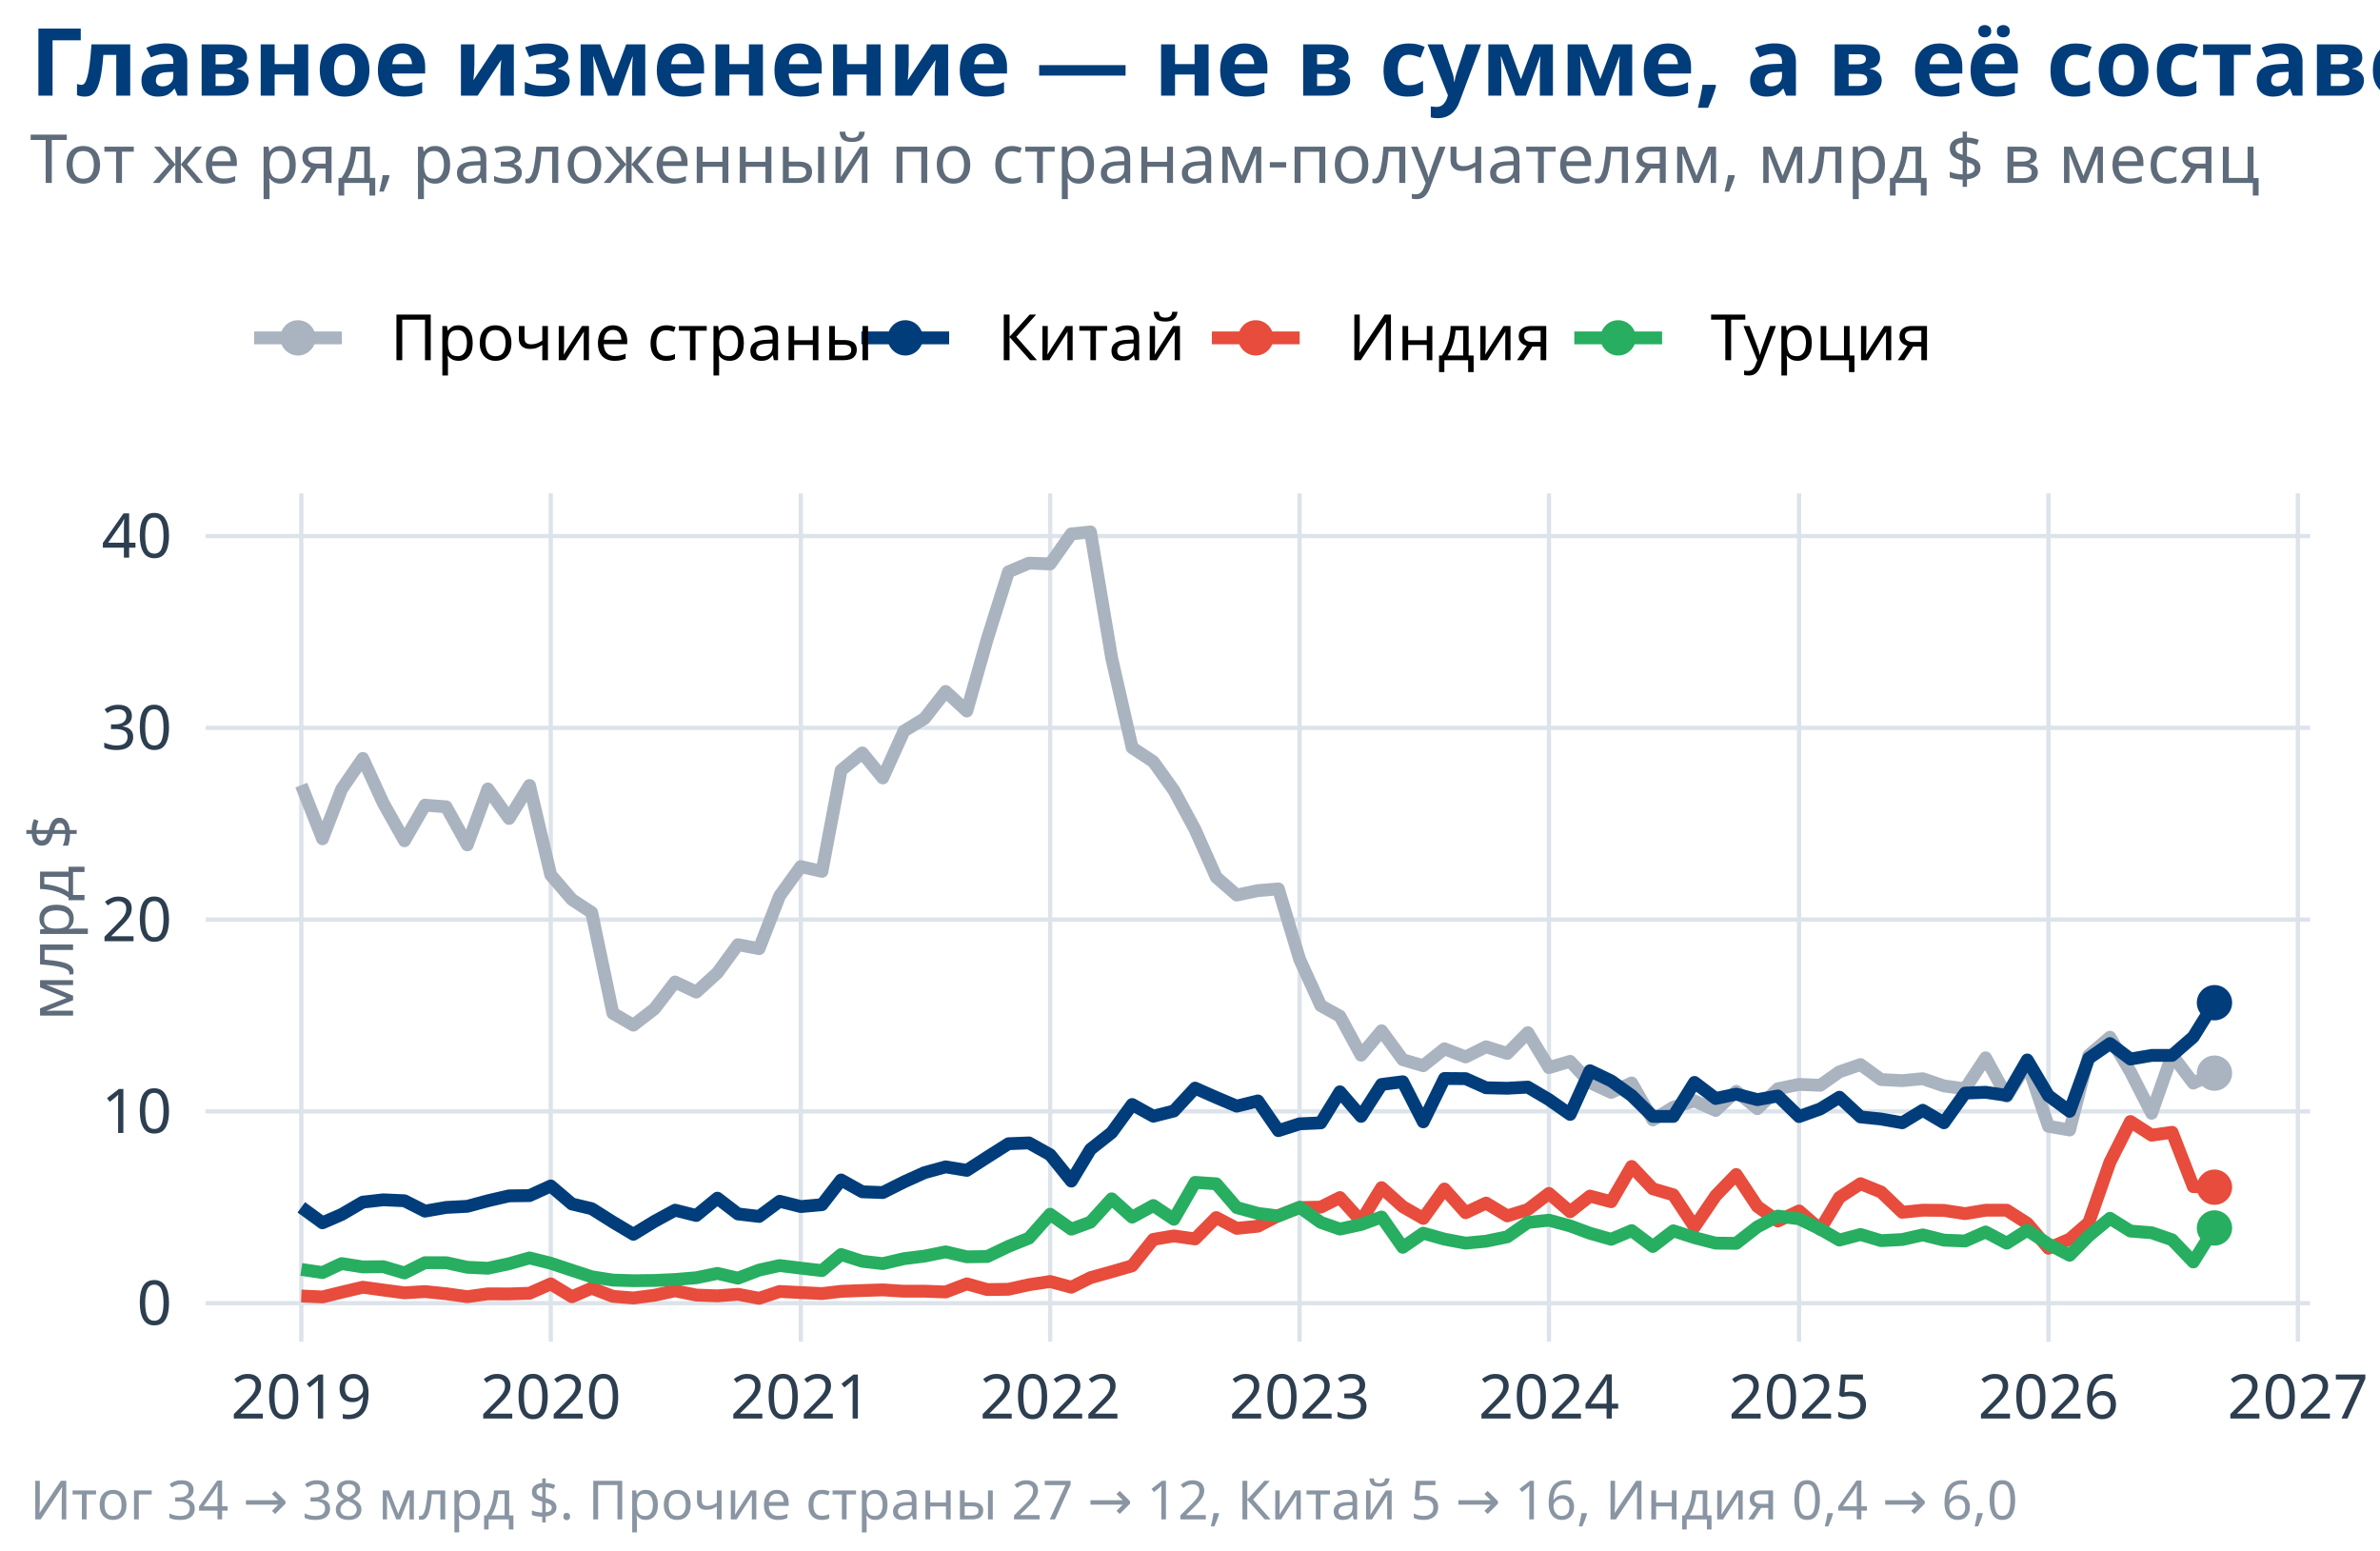
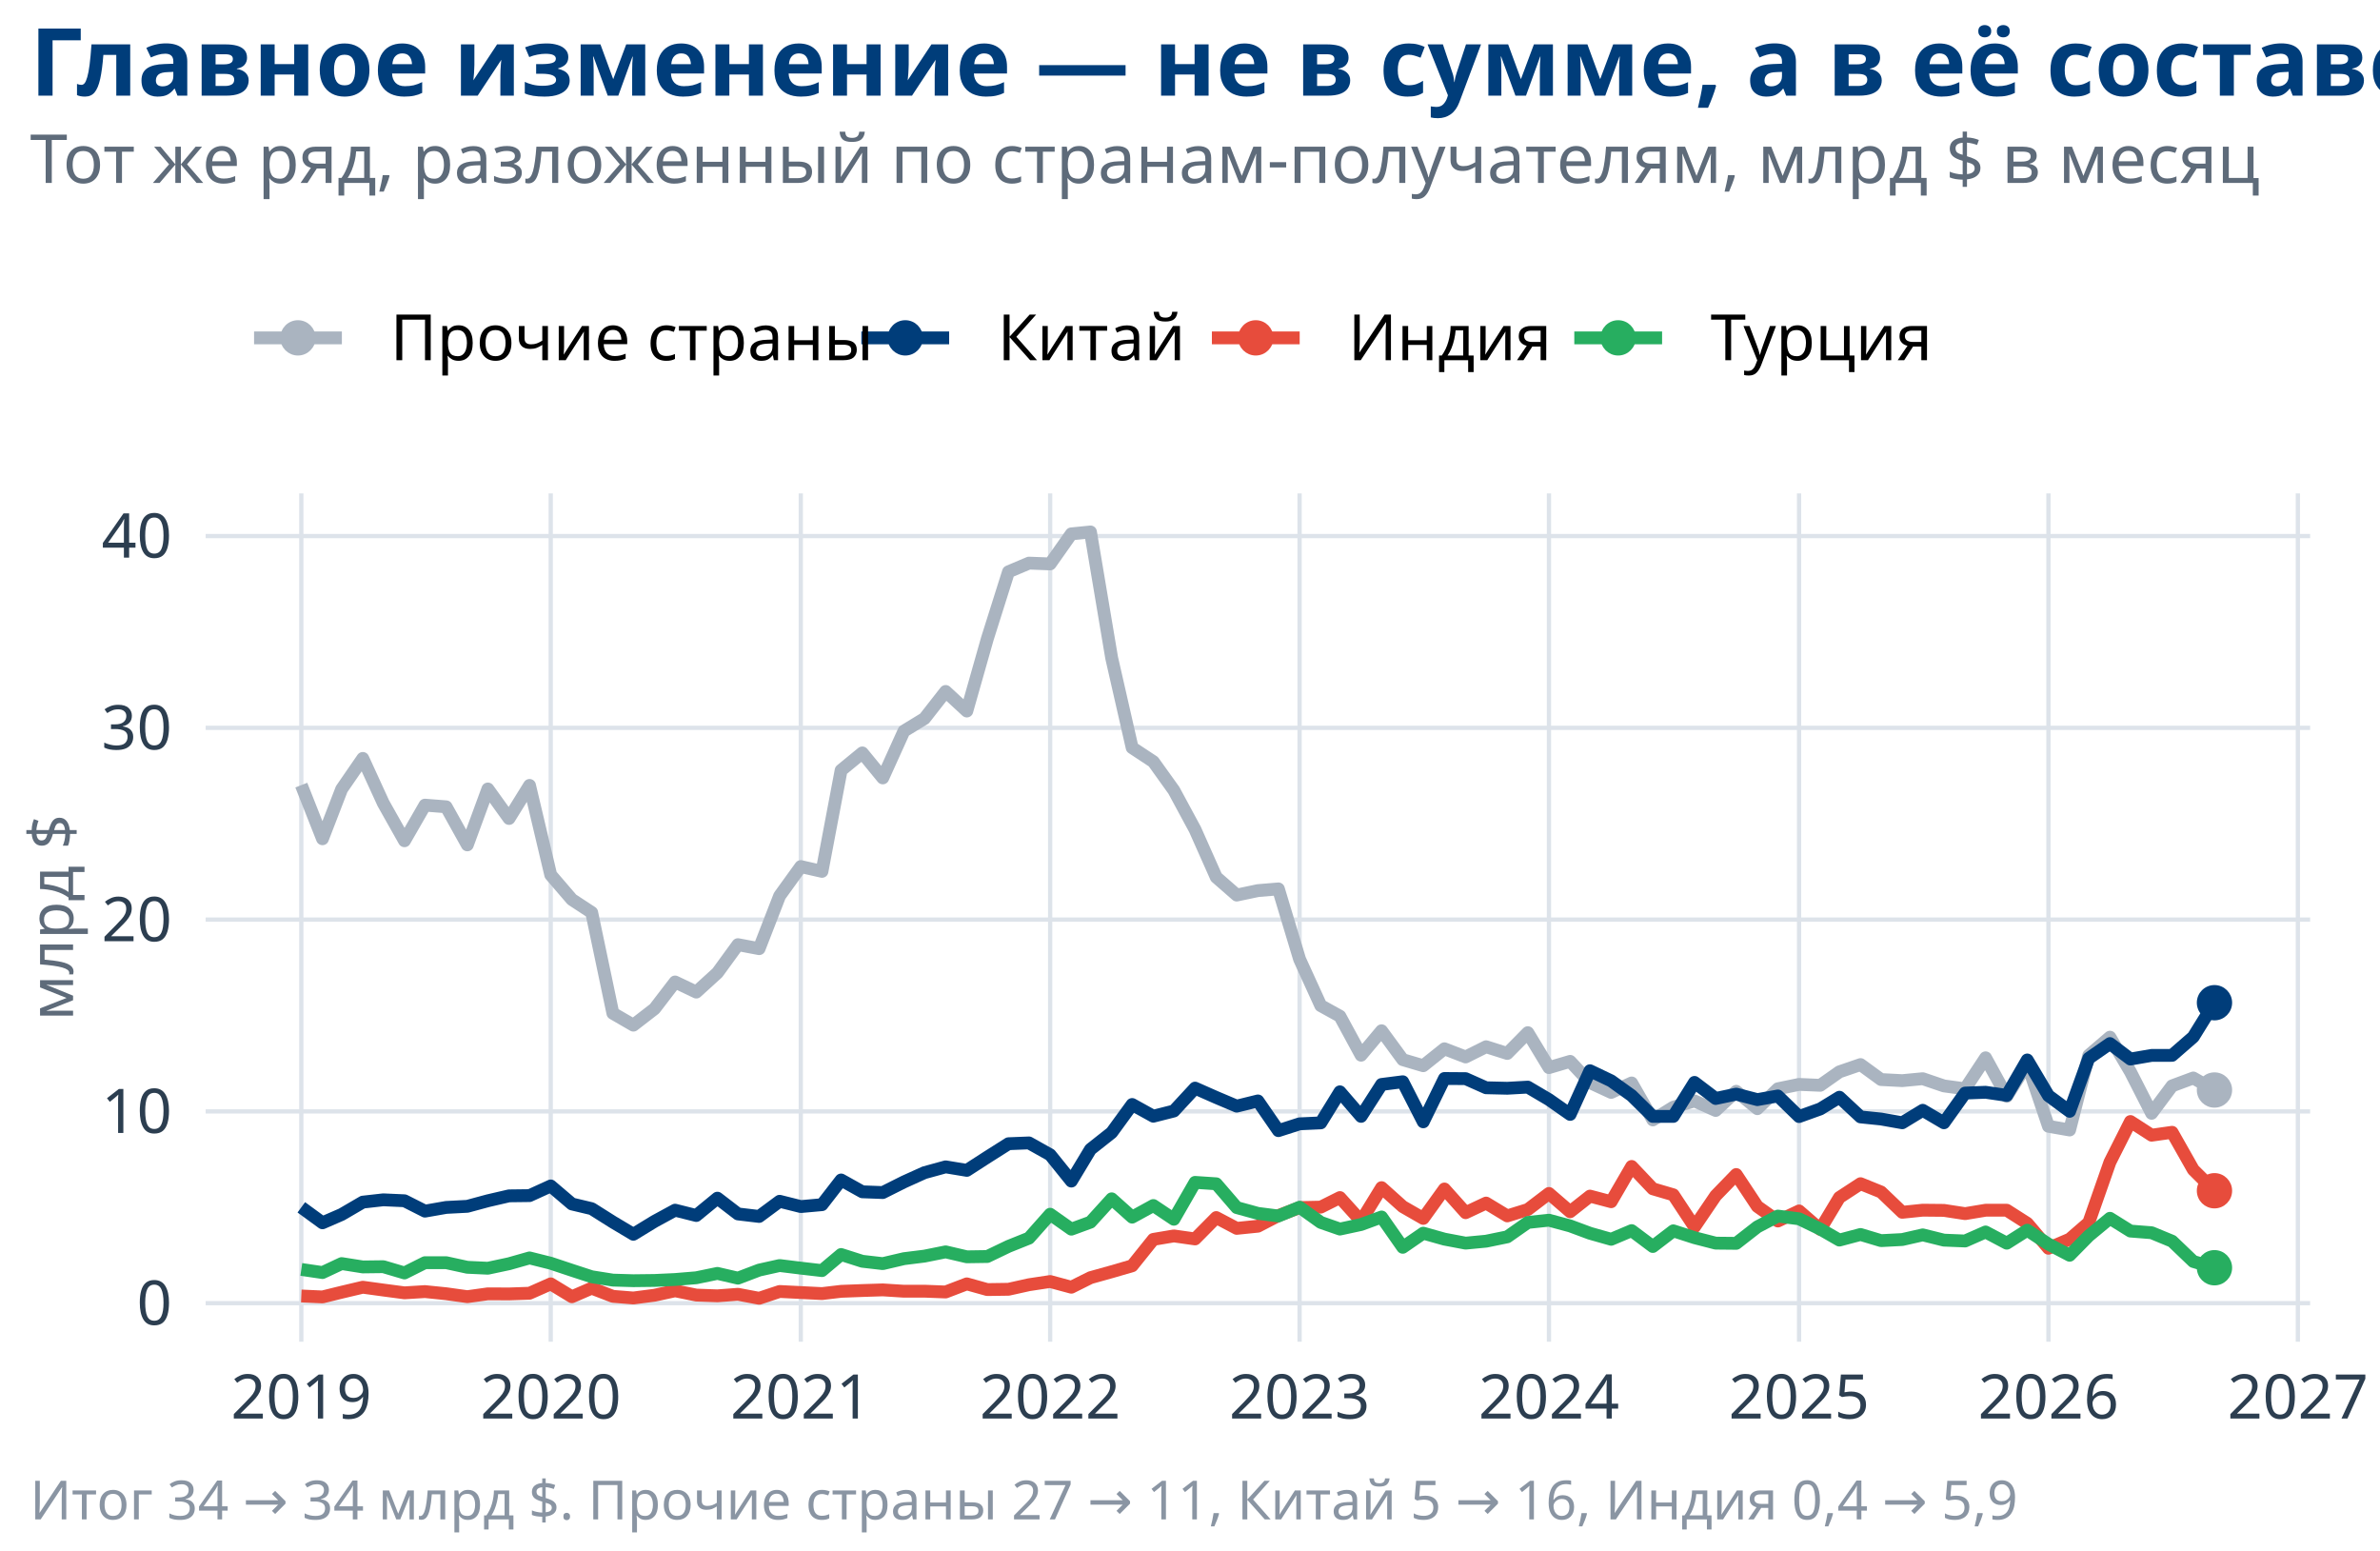
<svg xmlns="http://www.w3.org/2000/svg" width="475.20pt" height="309.60pt" viewBox="0 0 475.20 309.60">
  <g class="svglite">
    <defs>
      <style type="text/css">
    .svglite line, .svglite polyline, .svglite polygon, .svglite path, .svglite rect, .svglite circle {
      fill: none;
      stroke: #000000;
      stroke-linecap: round;
      stroke-linejoin: round;
      stroke-miterlimit: 10.00;
    }
    .svglite text {
      white-space: pre;
    }
    .svglite g.glyphgroup path {
      fill: inherit;
      stroke: none;
    }
  </style>
    </defs>
    <rect width="100%" height="100%" style="stroke: none; fill: none;" />
    <defs>
      <clipPath id="cpMC4wMHw0NzUuMjB8MC4wMHwzMDkuNjA=">
        <rect x="0.00" y="0.00" width="475.20" height="309.60" />
      </clipPath>
    </defs>
    <g clip-path="url(#cpMC4wMHw0NzUuMjB8MC4wMHwzMDkuNjA=)">
      <rect x="0.00" y="0.00" width="475.20" height="309.60" style="stroke-width: 1.45; stroke: none;" />
    </g>
    <defs>
      <clipPath id="cpNDEuMDZ8NDYxLjI1fDk4LjUwfDI2Ny44Ng==">
        <rect x="41.06" y="98.50" width="420.19" height="169.36" />
      </clipPath>
    </defs>
    <g clip-path="url(#cpNDEuMDZ8NDYxLjI1fDk4LjUwfDI2Ny44Ng==)">
      <rect x="41.06" y="98.50" width="420.19" height="169.36" style="stroke-width: 1.45; stroke: none;" />
      <polyline points="41.06,260.16 461.25,260.16 " style="stroke-width: 0.85; stroke: #DDE3EA; stroke-linecap: butt;" />
      <polyline points="41.06,221.88 461.25,221.88 " style="stroke-width: 0.85; stroke: #DDE3EA; stroke-linecap: butt;" />
      <polyline points="41.06,183.59 461.25,183.59 " style="stroke-width: 0.85; stroke: #DDE3EA; stroke-linecap: butt;" />
      <polyline points="41.06,145.30 461.25,145.30 " style="stroke-width: 0.85; stroke: #DDE3EA; stroke-linecap: butt;" />
      <polyline points="41.06,107.02 461.25,107.02 " style="stroke-width: 0.85; stroke: #DDE3EA; stroke-linecap: butt;" />
      <polyline points="60.16,267.86 60.16,98.50 " style="stroke-width: 0.85; stroke: #DDE3EA; stroke-linecap: butt;" />
      <polyline points="109.96,267.86 109.96,98.50 " style="stroke-width: 0.85; stroke: #DDE3EA; stroke-linecap: butt;" />
      <polyline points="159.89,267.86 159.89,98.50 " style="stroke-width: 0.85; stroke: #DDE3EA; stroke-linecap: butt;" />
      <polyline points="209.68,267.86 209.68,98.50 " style="stroke-width: 0.85; stroke: #DDE3EA; stroke-linecap: butt;" />
      <polyline points="259.48,267.86 259.48,98.50 " style="stroke-width: 0.85; stroke: #DDE3EA; stroke-linecap: butt;" />
      <polyline points="309.27,267.86 309.27,98.50 " style="stroke-width: 0.85; stroke: #DDE3EA; stroke-linecap: butt;" />
      <polyline points="359.21,267.86 359.21,98.50 " style="stroke-width: 0.85; stroke: #DDE3EA; stroke-linecap: butt;" />
      <polyline points="409.00,267.86 409.00,98.50 " style="stroke-width: 0.85; stroke: #DDE3EA; stroke-linecap: butt;" />
      <polyline points="458.80,267.86 458.80,98.50 " style="stroke-width: 0.85; stroke: #DDE3EA; stroke-linecap: butt;" />
-       <polyline points="60.16,156.74 64.39,167.45 68.21,157.55 72.44,151.41 76.53,160.34 80.76,167.85 84.85,160.74 89.08,161.07 93.31,168.67 97.41,157.51 101.64,163.40 105.73,156.80 109.96,174.66 114.19,179.58 118.14,182.17 122.37,202.29 126.46,204.66 130.69,201.39 134.79,196.04 139.02,198.06 143.24,194.22 147.34,188.59 151.57,189.39 155.66,178.86 159.89,173.00 164.12,173.96 167.94,153.78 172.17,150.31 176.26,155.30 180.49,145.95 184.58,143.45 188.81,138.04 193.04,141.95 197.13,127.54 201.36,114.15 205.45,112.42 209.68,112.58 213.91,106.58 217.73,106.20 221.96,131.35 226.05,149.27 230.28,152.06 234.38,157.78 238.61,165.61 242.84,175.12 246.93,178.69 251.16,177.80 255.25,177.46 259.48,191.49 263.71,200.76 267.53,202.87 271.76,210.66 275.85,205.78 280.08,211.55 284.17,212.76 288.40,209.38 292.63,211.01 296.72,208.97 300.95,210.31 305.05,206.16 309.27,213.14 313.50,211.89 317.46,216.13 321.69,218.09 325.78,216.20 330.01,223.58 334.10,221.04 338.33,219.79 342.56,221.69 346.66,217.87 350.88,221.33 354.98,217.36 359.21,216.49 363.44,216.67 367.26,213.98 371.48,212.53 375.58,215.52 379.81,215.74 383.90,215.35 388.13,216.79 392.36,217.37 396.45,211.18 400.68,218.88 404.77,212.33 409.00,224.85 413.23,225.59 417.05,210.69 421.28,207.06 425.37,213.98 429.60,222.26 433.69,210.63 437.92,216.23 442.15,214.24 " style="stroke-width: 2.56; stroke: #AAB4C0; stroke-linecap: butt;" />
+       <polyline points="60.16,156.74 64.39,167.45 68.21,157.55 72.44,151.41 76.53,160.34 80.76,167.85 84.85,160.74 89.08,161.07 93.31,168.67 97.41,157.51 101.64,163.40 105.73,156.80 109.96,174.66 114.19,179.58 118.14,182.17 122.37,202.29 126.46,204.66 130.69,201.39 134.79,196.04 139.02,198.06 143.24,194.22 147.34,188.59 151.57,189.39 155.66,178.86 159.89,173.00 164.12,173.96 167.94,153.78 172.17,150.31 176.26,155.30 180.49,145.95 184.58,143.45 188.81,138.04 193.04,141.95 197.13,127.54 201.36,114.15 205.45,112.42 209.68,112.58 213.91,106.58 217.73,106.20 221.96,131.35 226.05,149.27 230.28,152.06 234.38,157.78 238.61,165.61 242.84,175.12 246.93,178.69 251.16,177.80 255.25,177.46 259.48,191.49 263.71,200.76 267.53,202.87 271.76,210.66 275.85,205.78 280.08,211.55 284.17,212.76 288.40,209.38 292.63,211.01 296.72,208.97 300.95,210.31 305.05,206.16 309.27,213.14 313.50,211.89 317.46,216.13 321.69,218.09 325.78,216.20 330.01,223.58 334.10,221.04 338.33,219.79 342.56,221.69 346.66,217.87 350.88,221.33 354.98,217.36 359.21,216.49 363.44,216.67 367.26,213.98 371.48,212.53 375.58,215.52 379.81,215.74 383.90,215.35 388.13,216.79 392.36,217.37 396.45,211.18 400.68,218.88 404.77,212.33 409.00,224.85 413.23,225.59 417.05,210.69 421.28,207.06 425.37,213.98 429.60,222.26 433.69,216.78 437.92,215.21 442.15,217.61 " style="stroke-width: 2.56; stroke: #AAB4C0; stroke-linecap: butt;" />
      <polyline points="60.16,241.03 64.39,244.12 68.21,242.46 72.44,239.99 76.53,239.53 80.76,239.72 84.85,241.79 89.08,241.05 93.31,240.83 97.41,239.72 101.64,238.74 105.73,238.69 109.96,236.76 114.19,240.36 118.14,241.30 122.37,243.97 126.46,246.41 130.69,243.83 134.79,241.60 139.02,242.66 143.24,239.20 147.34,242.35 151.57,242.85 155.66,239.82 159.89,240.88 164.12,240.50 167.94,235.57 172.17,237.93 176.26,238.08 180.49,235.96 184.58,234.11 188.81,232.95 193.04,233.65 197.13,231.01 201.36,228.33 205.45,228.17 209.68,230.54 213.91,235.79 217.73,229.45 221.96,226.11 226.05,220.50 230.28,222.84 234.38,221.80 238.61,217.23 242.84,219.10 246.93,220.83 251.16,219.79 255.25,225.72 259.48,224.36 263.71,224.17 267.53,217.97 271.76,222.87 275.85,216.50 280.08,215.96 284.17,223.96 288.40,215.31 292.63,215.34 296.72,217.16 300.95,217.26 305.05,217.03 309.27,219.52 313.50,222.48 317.46,213.76 321.69,215.78 325.78,218.72 330.01,222.88 334.10,222.88 338.33,216.09 342.56,219.30 346.66,218.43 350.88,219.53 354.98,218.80 359.21,222.91 363.44,221.39 367.26,219.05 371.48,222.98 375.58,223.40 379.81,224.15 383.90,221.66 388.13,224.15 392.36,218.22 396.45,218.06 400.68,218.68 404.77,211.61 409.00,218.74 413.23,221.86 417.05,211.28 421.28,208.34 425.37,211.43 429.60,210.70 433.69,210.69 437.92,207.01 442.15,200.18 " style="stroke-width: 2.56; stroke: #003D7A; stroke-linecap: butt;" />
-       <polyline points="60.16,258.73 64.39,258.92 68.21,257.98 72.44,256.98 76.53,257.54 80.76,258.10 84.85,257.85 89.08,258.28 93.31,258.87 97.41,258.30 101.64,258.32 105.73,258.18 109.96,256.31 114.19,258.88 118.14,257.17 122.37,258.80 126.46,259.13 130.69,258.58 134.79,257.69 139.02,258.55 143.24,258.70 147.34,258.39 151.57,259.19 155.66,257.83 159.89,258.04 164.12,258.25 167.94,257.80 172.17,257.64 176.26,257.51 180.49,257.78 184.58,257.77 188.81,257.93 193.04,256.31 197.13,257.45 201.36,257.39 205.45,256.48 209.68,255.84 213.91,256.98 217.73,255.07 221.96,253.89 226.05,252.70 230.28,247.43 234.38,246.74 238.61,247.34 242.84,243.07 246.93,245.23 251.16,244.80 255.25,242.68 259.48,241.08 263.71,240.99 267.53,239.08 271.76,243.76 275.85,237.10 280.08,240.89 284.17,243.24 288.40,237.37 292.63,242.10 296.72,240.18 300.95,242.74 305.05,241.47 309.27,238.26 313.50,241.91 317.46,238.79 321.69,239.91 325.78,232.87 330.01,237.33 334.10,238.53 338.33,244.94 342.56,238.71 346.66,234.48 350.88,240.85 354.98,243.76 359.21,241.75 363.44,245.43 367.26,239.07 371.48,236.31 375.58,237.97 379.81,242.02 383.90,241.60 388.13,241.64 392.36,242.29 396.45,241.61 400.68,241.61 404.77,244.22 409.00,249.20 413.23,247.39 417.05,244.08 421.28,232.01 425.37,223.90 429.60,226.63 433.69,226.05 437.92,236.90 442.15,237.01 " style="stroke-width: 2.56; stroke: #E74C3C; stroke-linecap: butt;" />
-       <polyline points="60.16,253.43 64.39,254.05 68.21,252.26 72.44,252.93 76.53,252.88 80.76,254.13 84.85,252.08 89.08,252.08 93.31,253.00 97.41,253.19 101.64,252.29 105.73,251.13 109.96,252.19 114.19,253.60 118.14,254.89 122.37,255.56 126.46,255.68 130.69,255.63 134.79,255.44 139.02,255.09 143.24,254.22 147.34,255.17 151.57,253.56 155.66,252.65 159.89,253.17 164.12,253.66 167.94,250.45 172.17,251.80 176.26,252.27 180.49,251.28 184.58,250.77 188.81,249.92 193.04,250.91 197.13,250.85 201.36,248.82 205.45,247.18 209.68,242.41 213.91,245.39 217.73,243.99 221.96,239.33 226.05,242.99 230.28,240.67 234.38,243.41 238.61,236.05 242.84,236.33 246.93,241.08 251.16,242.24 255.25,242.76 259.48,241.01 263.71,244.04 267.53,245.37 271.76,244.46 275.85,242.96 280.08,249.01 284.17,246.19 288.40,247.38 292.63,248.18 296.72,247.79 300.95,246.92 305.05,244.05 309.27,243.60 313.50,244.74 317.46,246.21 321.69,247.41 325.78,245.68 330.01,248.85 334.10,245.72 338.33,247.09 342.56,248.18 346.66,248.22 350.88,244.93 354.98,242.78 359.21,243.32 363.44,245.37 367.26,247.57 371.48,246.45 375.58,247.68 379.81,247.46 383.90,246.53 388.13,247.58 392.36,247.75 396.45,245.95 400.68,248.19 404.77,245.60 409.00,248.38 413.23,250.60 417.05,246.72 421.28,243.22 425.37,245.77 429.60,246.10 433.69,247.51 437.92,251.94 442.15,245.15 " style="stroke-width: 2.56; stroke: #27AE60; stroke-linecap: butt;" />
-       <circle cx="442.15" cy="214.24" r="3.04" style="stroke-width: 0.97; stroke: #AAB4C0; fill: #AAB4C0;" />
+       <polyline points="60.16,258.73 64.39,258.92 68.21,257.98 72.44,256.98 76.53,257.54 80.76,258.10 84.85,257.85 89.08,258.28 93.31,258.87 97.41,258.30 101.64,258.32 105.73,258.18 109.96,256.31 114.19,258.88 118.14,257.17 122.37,258.80 126.46,259.13 130.69,258.58 134.79,257.69 139.02,258.55 143.24,258.70 147.34,258.39 151.57,259.19 155.66,257.83 159.89,258.04 164.12,258.25 167.94,257.80 172.17,257.64 176.26,257.51 180.49,257.78 184.58,257.77 188.81,257.93 193.04,256.31 197.13,257.45 201.36,257.39 205.45,256.48 209.68,255.84 213.91,256.98 217.73,255.07 221.96,253.89 226.05,252.70 230.28,247.43 234.38,246.74 238.61,247.34 242.84,243.07 246.93,245.23 251.16,244.80 255.25,242.68 259.48,241.08 263.71,240.99 267.53,239.08 271.76,243.76 275.85,237.10 280.08,240.89 284.17,243.24 288.40,237.37 292.63,242.10 296.72,240.18 300.95,242.74 305.05,241.47 309.27,238.26 313.50,241.91 317.46,238.79 321.69,239.91 325.78,232.87 330.01,237.33 334.10,238.53 338.33,244.94 342.56,238.71 346.66,234.48 350.88,240.85 354.98,243.76 359.21,241.75 363.44,245.43 367.26,239.07 371.48,236.31 375.58,237.97 379.81,242.02 383.90,241.60 388.13,241.64 392.36,242.29 396.45,241.61 400.68,241.61 404.77,244.22 409.00,249.20 413.23,247.39 417.05,244.08 421.28,232.01 425.37,223.90 429.60,226.63 433.69,226.05 437.92,233.52 442.15,237.72 " style="stroke-width: 2.56; stroke: #E74C3C; stroke-linecap: butt;" />
+       <polyline points="60.16,253.43 64.39,254.05 68.21,252.26 72.44,252.93 76.53,252.88 80.76,254.13 84.85,252.08 89.08,252.08 93.31,253.00 97.41,253.19 101.64,252.29 105.73,251.13 109.96,252.19 114.19,253.60 118.14,254.89 122.37,255.56 126.46,255.68 130.69,255.63 134.79,255.44 139.02,255.09 143.24,254.22 147.34,255.17 151.57,253.56 155.66,252.65 159.89,253.17 164.12,253.66 167.94,250.45 172.17,251.80 176.26,252.27 180.49,251.28 184.58,250.77 188.81,249.92 193.04,250.91 197.13,250.85 201.36,248.82 205.45,247.18 209.68,242.41 213.91,245.39 217.73,243.99 221.96,239.33 226.05,242.99 230.28,240.67 234.38,243.41 238.61,236.05 242.84,236.33 246.93,241.08 251.16,242.24 255.25,242.76 259.48,241.01 263.71,244.04 267.53,245.37 271.76,244.46 275.85,242.96 280.08,249.01 284.17,246.19 288.40,247.38 292.63,248.18 296.72,247.79 300.95,246.92 305.05,244.05 309.27,243.60 313.50,244.74 317.46,246.21 321.69,247.41 325.78,245.68 330.01,248.85 334.10,245.72 338.33,247.09 342.56,248.18 346.66,248.22 350.88,244.93 354.98,242.78 359.21,243.32 363.44,245.37 367.26,247.57 371.48,246.45 375.58,247.68 379.81,247.46 383.90,246.53 388.13,247.58 392.36,247.75 396.45,245.95 400.68,248.19 404.77,245.60 409.00,248.38 413.23,250.60 417.05,246.72 421.28,243.22 425.37,245.77 429.60,246.10 433.69,247.79 437.92,251.84 442.15,253.09 " style="stroke-width: 2.56; stroke: #27AE60; stroke-linecap: butt;" />
+       <circle cx="442.15" cy="217.61" r="3.04" style="stroke-width: 0.97; stroke: #AAB4C0; fill: #AAB4C0;" />
      <circle cx="442.15" cy="200.18" r="3.04" style="stroke-width: 0.97; stroke: #003D7A; fill: #003D7A;" />
-       <circle cx="442.15" cy="237.01" r="3.04" style="stroke-width: 0.97; stroke: #E74C3C; fill: #E74C3C;" />
-       <circle cx="442.15" cy="245.15" r="3.04" style="stroke-width: 0.97; stroke: #27AE60; fill: #27AE60;" />
+       <circle cx="442.15" cy="237.72" r="3.04" style="stroke-width: 0.97; stroke: #E74C3C; fill: #E74C3C;" />
+       <circle cx="442.15" cy="253.09" r="3.04" style="stroke-width: 0.97; stroke: #27AE60; fill: #27AE60;" />
    </g>
    <g clip-path="url(#cpMC4wMHw0NzUuMjB8MC4wMHwzMDkuNjA=)">
      <text x="34.34" y="264.47" text-anchor="end" style="font-size: 12.30px;fill: #2C3E50; font-family: &quot;PT Sans&quot;;" textLength="6.70px" lengthAdjust="spacingAndGlyphs">0</text>
      <text x="34.34" y="226.18" text-anchor="end" style="font-size: 12.30px;fill: #2C3E50; font-family: &quot;PT Sans&quot;;" textLength="13.41px" lengthAdjust="spacingAndGlyphs">10</text>
      <text x="34.34" y="187.90" text-anchor="end" style="font-size: 12.30px;fill: #2C3E50; font-family: &quot;PT Sans&quot;;" textLength="13.41px" lengthAdjust="spacingAndGlyphs">20</text>
      <text x="34.34" y="149.61" text-anchor="end" style="font-size: 12.30px;fill: #2C3E50; font-family: &quot;PT Sans&quot;;" textLength="13.41px" lengthAdjust="spacingAndGlyphs">30</text>
      <text x="34.34" y="111.32" text-anchor="end" style="font-size: 12.30px;fill: #2C3E50; font-family: &quot;PT Sans&quot;;" textLength="13.41px" lengthAdjust="spacingAndGlyphs">40</text>
      <text x="60.16" y="283.20" text-anchor="middle" style="font-size: 12.30px;fill: #2C3E50; font-family: &quot;PT Sans&quot;;" textLength="26.81px" lengthAdjust="spacingAndGlyphs">2019</text>
      <text x="109.96" y="283.20" text-anchor="middle" style="font-size: 12.30px;fill: #2C3E50; font-family: &quot;PT Sans&quot;;" textLength="26.81px" lengthAdjust="spacingAndGlyphs">2020</text>
      <text x="159.89" y="283.20" text-anchor="middle" style="font-size: 12.30px;fill: #2C3E50; font-family: &quot;PT Sans&quot;;" textLength="26.81px" lengthAdjust="spacingAndGlyphs">2021</text>
      <text x="209.68" y="283.20" text-anchor="middle" style="font-size: 12.30px;fill: #2C3E50; font-family: &quot;PT Sans&quot;;" textLength="26.81px" lengthAdjust="spacingAndGlyphs">2022</text>
      <text x="259.48" y="283.20" text-anchor="middle" style="font-size: 12.30px;fill: #2C3E50; font-family: &quot;PT Sans&quot;;" textLength="26.81px" lengthAdjust="spacingAndGlyphs">2023</text>
      <text x="309.27" y="283.20" text-anchor="middle" style="font-size: 12.30px;fill: #2C3E50; font-family: &quot;PT Sans&quot;;" textLength="26.81px" lengthAdjust="spacingAndGlyphs">2024</text>
      <text x="359.21" y="283.20" text-anchor="middle" style="font-size: 12.30px;fill: #2C3E50; font-family: &quot;PT Sans&quot;;" textLength="26.81px" lengthAdjust="spacingAndGlyphs">2025</text>
      <text x="409.00" y="283.20" text-anchor="middle" style="font-size: 12.30px;fill: #2C3E50; font-family: &quot;PT Sans&quot;;" textLength="26.81px" lengthAdjust="spacingAndGlyphs">2026</text>
      <text x="458.80" y="283.20" text-anchor="middle" style="font-size: 12.30px;fill: #2C3E50; font-family: &quot;PT Sans&quot;;" textLength="26.81px" lengthAdjust="spacingAndGlyphs">2027</text>
      <text transform="translate(14.59,183.18) rotate(-90)" text-anchor="middle" style="font-size: 12.30px;fill: #5E6B7A; font-family: &quot;PT Sans&quot;;" textLength="37.34px" lengthAdjust="spacingAndGlyphs">млрд $</text>
      <line x1="50.73" y1="67.45" x2="68.26" y2="67.45" style="stroke-width: 2.56; stroke: #AAB4C0; stroke-linecap: butt;" />
      <circle cx="59.49" cy="67.45" r="3.04" style="stroke-width: 0.97; stroke: #AAB4C0; fill: #AAB4C0;" />
      <line x1="171.98" y1="67.45" x2="189.51" y2="67.45" style="stroke-width: 2.56; stroke: #003D7A; stroke-linecap: butt;" />
      <circle cx="180.75" cy="67.45" r="3.04" style="stroke-width: 0.97; stroke: #003D7A; fill: #003D7A;" />
      <line x1="241.97" y1="67.45" x2="259.50" y2="67.45" style="stroke-width: 2.56; stroke: #E74C3C; stroke-linecap: butt;" />
      <circle cx="250.73" cy="67.45" r="3.04" style="stroke-width: 0.97; stroke: #E74C3C; fill: #E74C3C;" />
      <line x1="314.33" y1="67.45" x2="331.86" y2="67.45" style="stroke-width: 2.56; stroke: #27AE60; stroke-linecap: butt;" />
      <circle cx="323.09" cy="67.45" r="3.04" style="stroke-width: 0.97; stroke: #27AE60; fill: #27AE60;" />
      <text x="77.92" y="71.91" style="font-size: 12.75px; font-family: &quot;PT Sans&quot;;" textLength="84.39px" lengthAdjust="spacingAndGlyphs">Прочие страны</text>
      <text x="199.18" y="71.91" style="font-size: 12.75px; font-family: &quot;PT Sans&quot;;" textLength="33.12px" lengthAdjust="spacingAndGlyphs">Китай</text>
      <text x="269.16" y="71.91" style="font-size: 12.75px; font-family: &quot;PT Sans&quot;;" textLength="35.50px" lengthAdjust="spacingAndGlyphs">Индия</text>
      <text x="341.52" y="71.91" style="font-size: 12.75px; font-family: &quot;PT Sans&quot;;" textLength="38.30px" lengthAdjust="spacingAndGlyphs">Турция</text>
      <text x="5.98" y="36.52" style="font-size: 13.50px;fill: #5E6B7A; font-family: &quot;PT Sans&quot;;" textLength="392.36px" lengthAdjust="spacingAndGlyphs">Тот же ряд, разложенный по странам-получателям, млрд $ в месяц</text>
      <text x="5.98" y="19.10" style="font-size: 18.75px; font-weight: bold;fill: #003D7A; font-family: &quot;PT Sans&quot;;" textLength="393.50px" lengthAdjust="spacingAndGlyphs">Главное изменение — не в сумме, а в её составе</text>
-       <text x="5.98" y="303.33" style="font-size: 10.80px;fill: #8A95A3; font-family: &quot;PT Sans&quot;;" textLength="357.67px" lengthAdjust="spacingAndGlyphs">Итог 34 → 38 млрд $. Прочие страны 27 → 12, Китай 5 → 16, Индия 0,4 → 6,0</text>
+       <text x="5.98" y="303.33" style="font-size: 10.80px;fill: #8A95A3; font-family: &quot;PT Sans&quot;;" textLength="357.67px" lengthAdjust="spacingAndGlyphs">Итог 34 → 34 млрд $. Прочие страны 27 → 11, Китай 5 → 16, Индия 0,4 → 5,9</text>
    </g>
  </g>
</svg>
